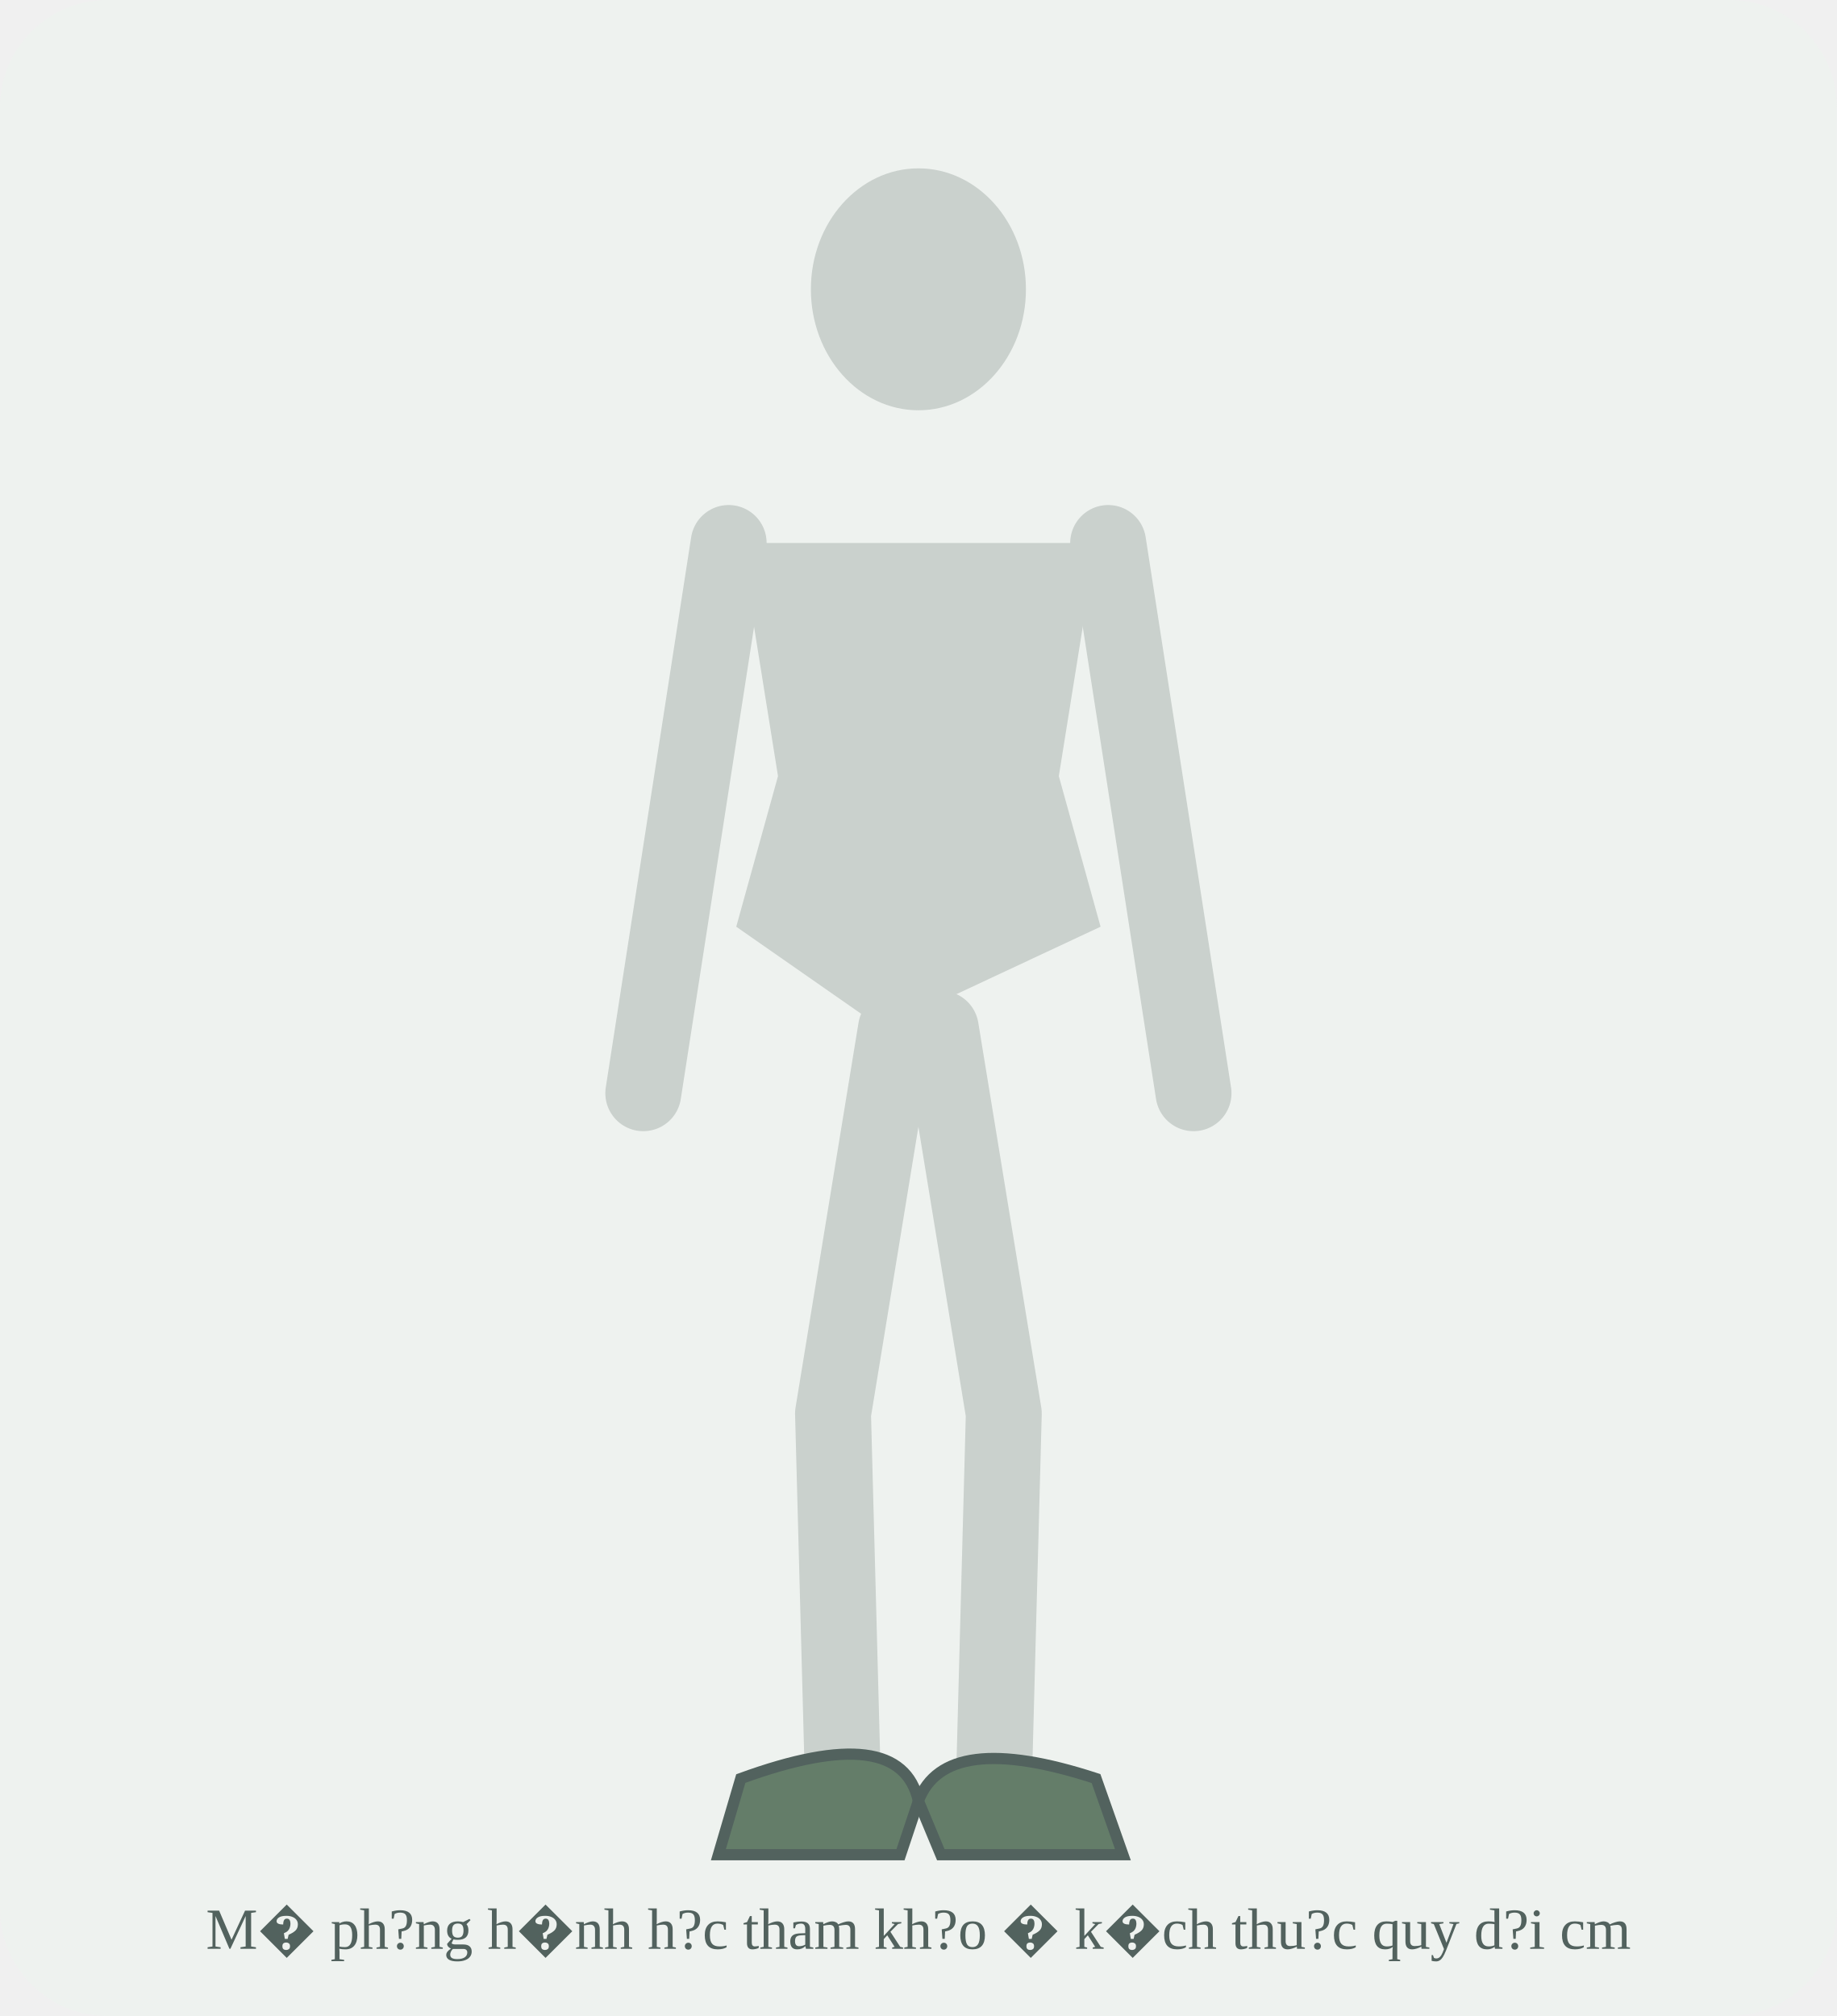
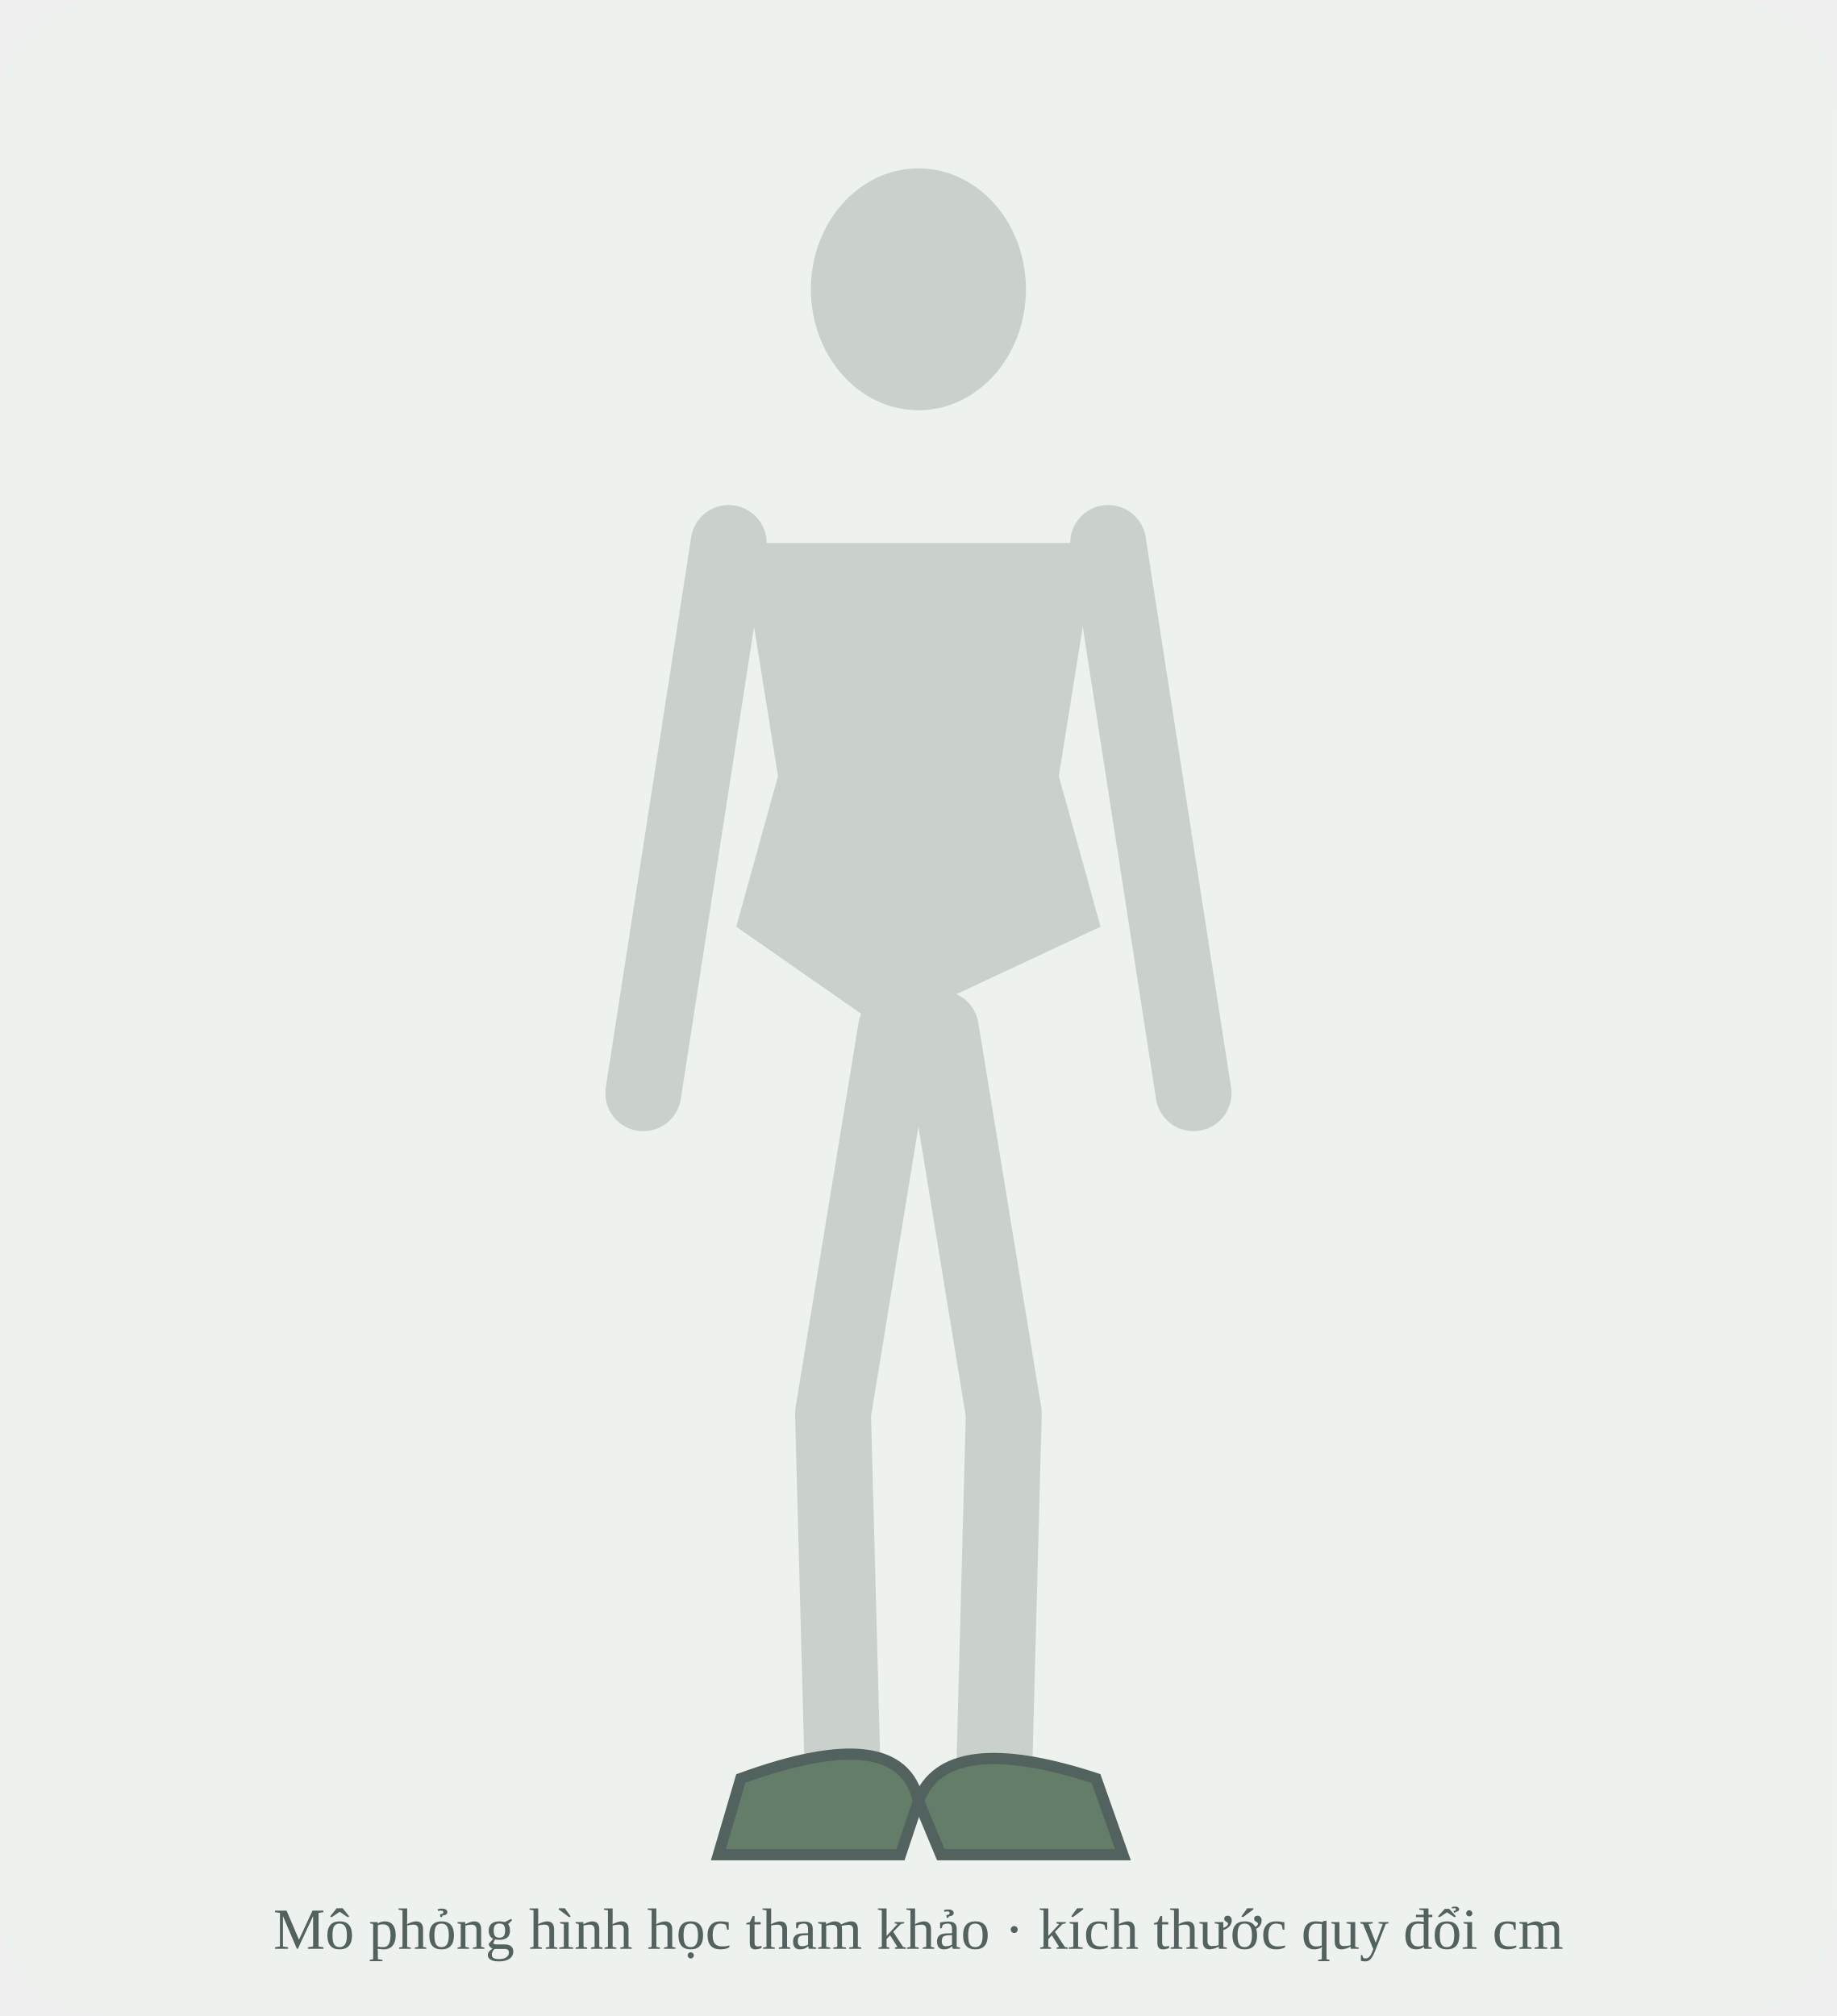
- <svg xmlns="http://www.w3.org/2000/svg" data-garment-id="tpl-shoes-3" data-garment-category="shoes" viewBox="0 0 410 450" role="img" aria-label="Ma-no-canh v� trang ph?c minh h?a theo s? do cm">
+ <svg xmlns="http://www.w3.org/2000/svg" data-garment-id="tpl-shoes-3" data-garment-category="shoes" viewBox="0 0 410 450" role="img" aria-label="Ma-nơ-canh và trang phục minh họa theo số đo cm">
  <defs>
    <pattern id="ws-stripe" width="12" height="12" patternUnits="userSpaceOnUse">
      <path d="M0 0V12" stroke="#fff" stroke-opacity=".55" stroke-width="3" />
    </pattern>
    <pattern id="ws-check" width="18" height="18" patternUnits="userSpaceOnUse">
      <path d="M0 0H18M0 0V18" stroke="#fff" stroke-opacity=".45" stroke-width="2" />
    </pattern>
    <pattern id="ws-dot" width="14" height="14" patternUnits="userSpaceOnUse">
      <circle cx="4" cy="4" r="2" fill="#fff" fill-opacity=".7" />
    </pattern>
    <pattern id="ws-wave" width="24" height="14" patternUnits="userSpaceOnUse">
      <path d="M0 7Q6 0 12 7T24 7" fill="none" stroke="#fff" stroke-opacity=".6" stroke-width="2" />
    </pattern>
  </defs>
  <rect width="410" height="450" rx="24" fill="#eef2ef" />
  <g transform="">
    <g fill="#b9c1bd" opacity=".68">
      <ellipse cx="205" cy="64.579" rx="24" ry="27" />
      <path d="M 189.16 121.2 L 162.647 121.2 L 166.882 130.958 L 173.659 173.243 L 164.341 206.855 L 197 229.624 L 191 394.8 L 180 394.8 L 197 229.624 L 245.659 206.855 L 236.341 173.243 L 243.118 130.958 L 247.353 121.2 L 220.84 121.2 Z" />
      <path d="M 162.647 121.2 L 143.588 244.024 M 247.353 121.2 L 266.412 244.024 M 200 229.624 L 185.941 315.515 L 188.059 394.8 M 210 229.624 L 224.059 315.515 L 221.941 394.8" fill="none" stroke="#b9c1bd" stroke-width="16.941" stroke-linecap="round" stroke-linejoin="round" />
    </g>
  </g>
  <g transform="">
    <g>
      <path data-garment="tpl-shoes-3" data-region="main" d="M 165.353 397 Q 201 384 205 402 L 201 414 L 160.353 414 Z" fill="#647d69" stroke="#52625e" stroke-width="2.5" vector-effect="non-scaling-stroke" />
      <path data-garment="tpl-shoes-3" data-region="main" d="M 205 402 Q 211 386 244.647 397 L 250.647 414 L 210 414 Z" fill="#647d69" stroke="#52625e" stroke-width="2.5" vector-effect="non-scaling-stroke" />
    </g>
  </g>
-   <text x="205" y="435" text-anchor="middle" fill="#52625e" font-size="13">M� ph?ng h�nh h?c tham kh?o � k�ch thu?c quy d?i cm</text>
+   <text x="205" y="435" text-anchor="middle" fill="#52625e" font-size="13">Mô phỏng hình học tham khảo · kích thước quy đổi cm</text>
</svg>
